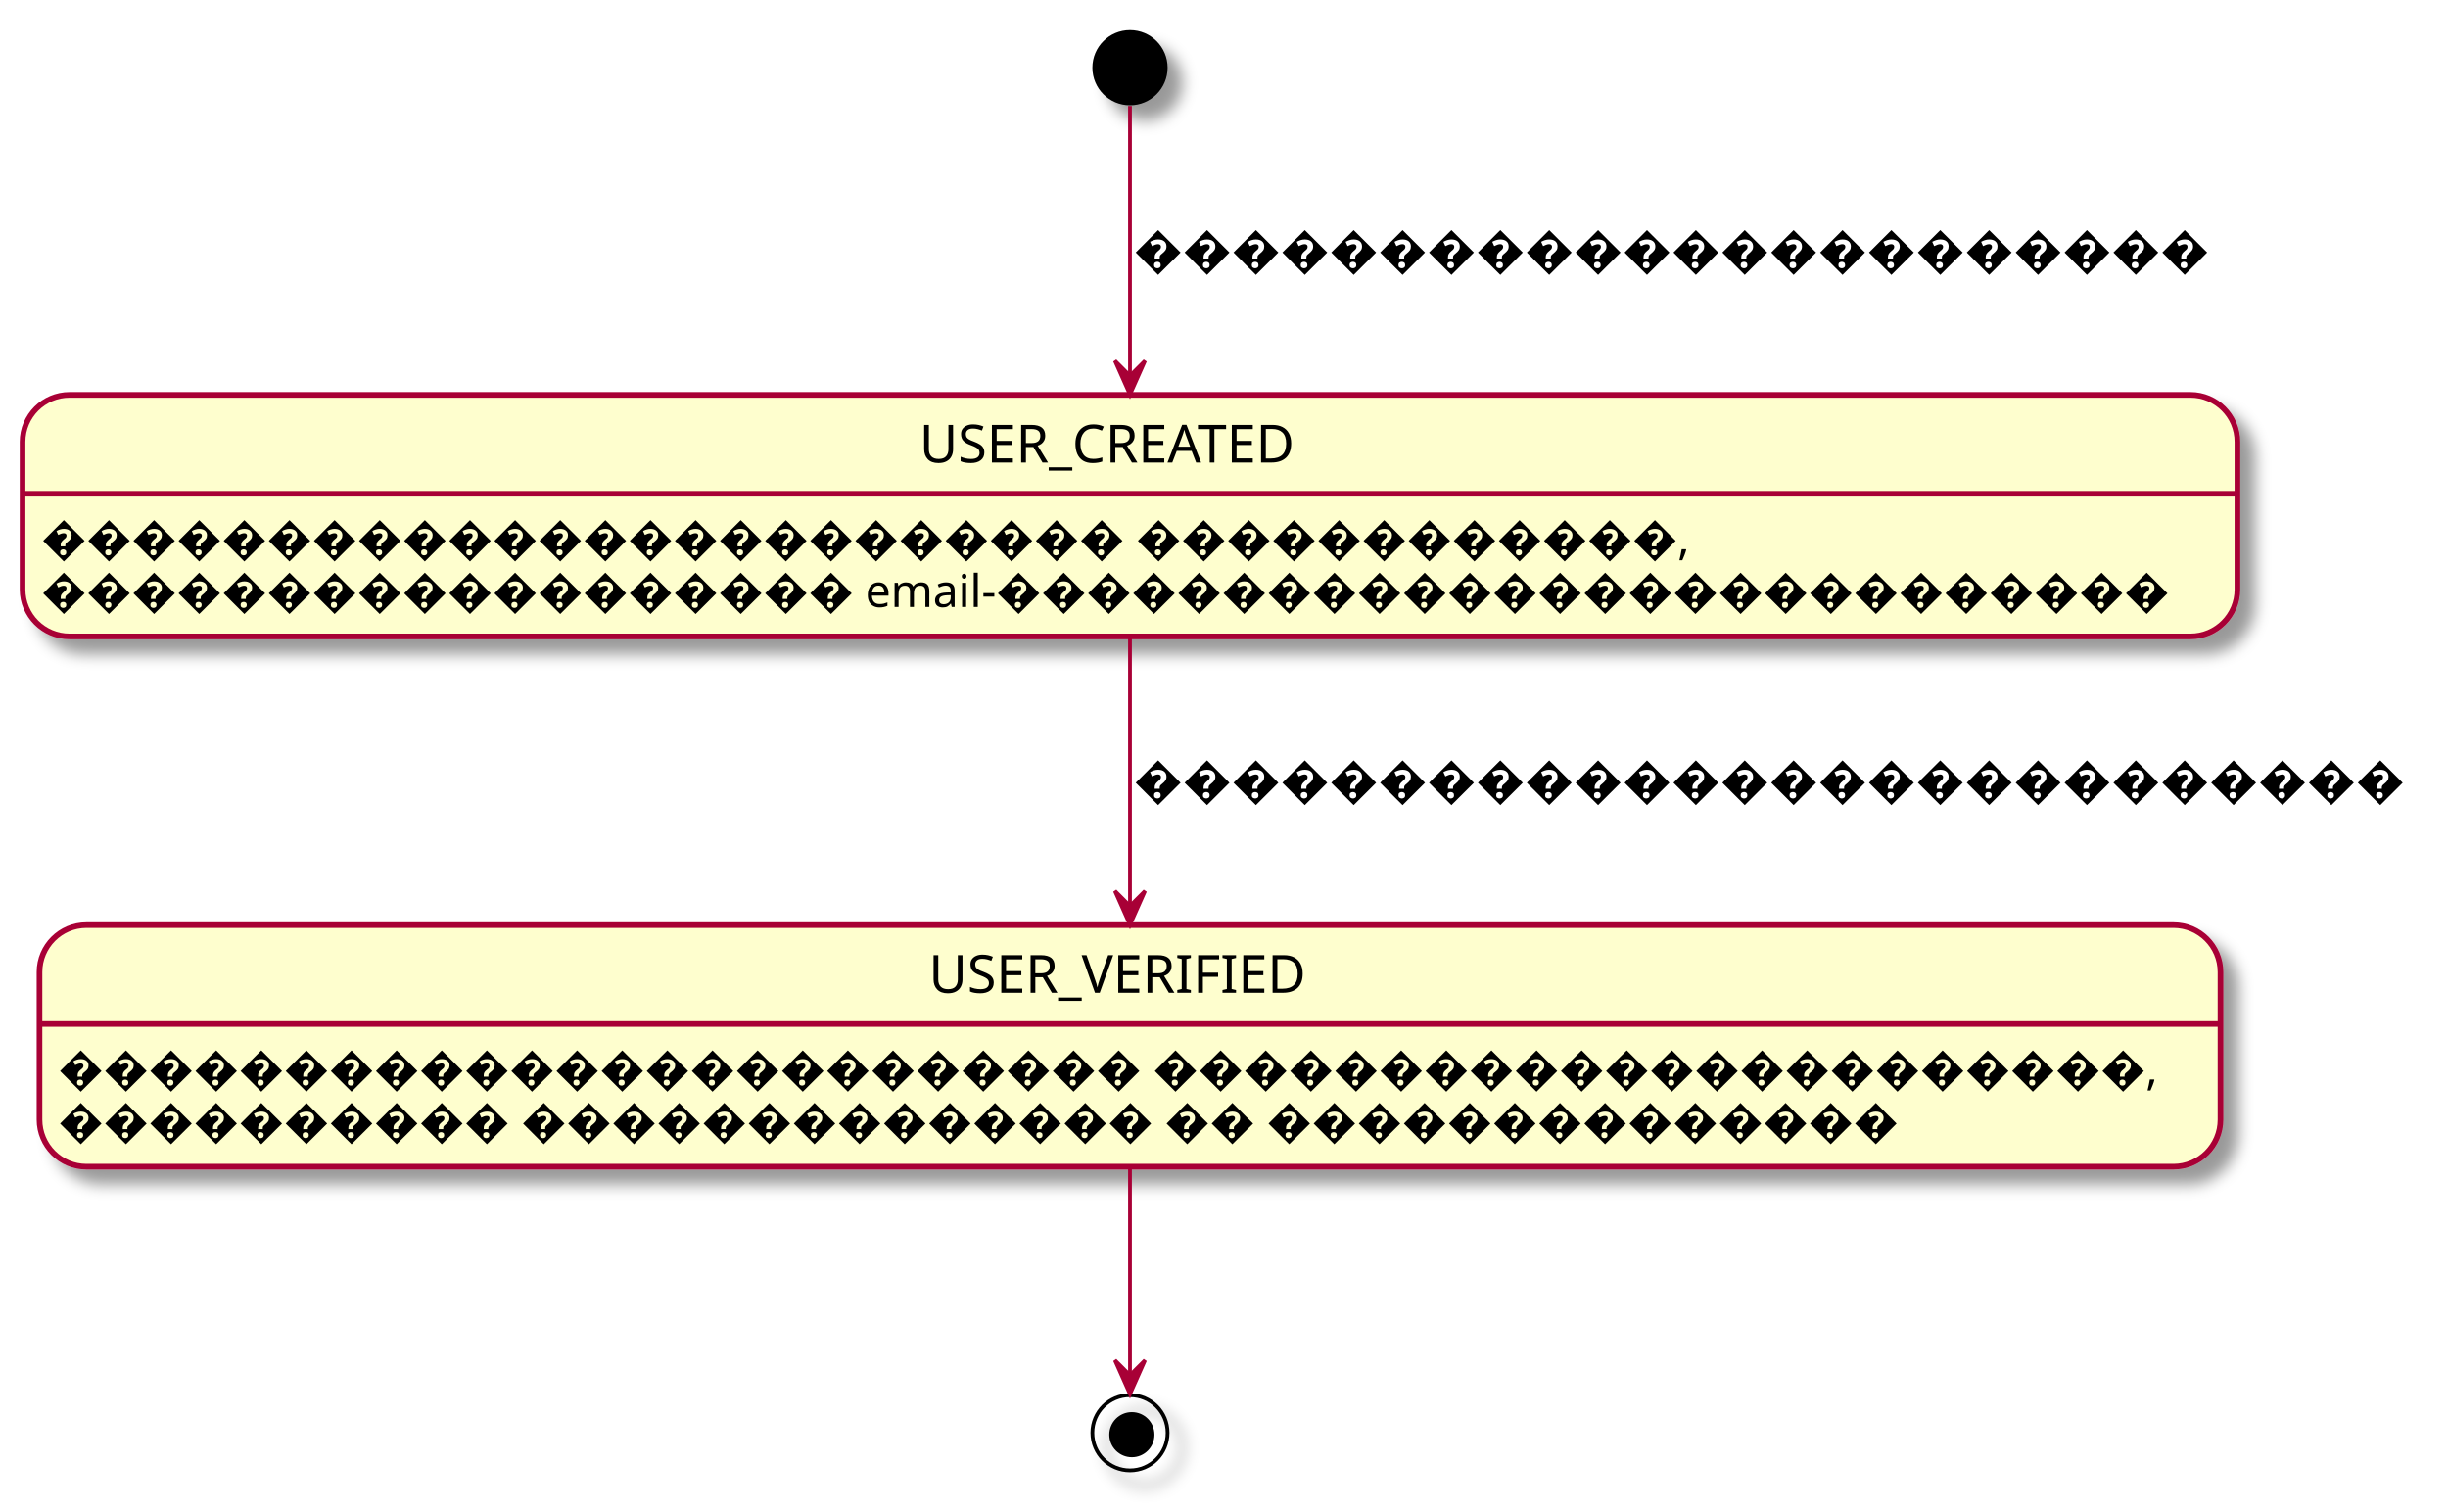
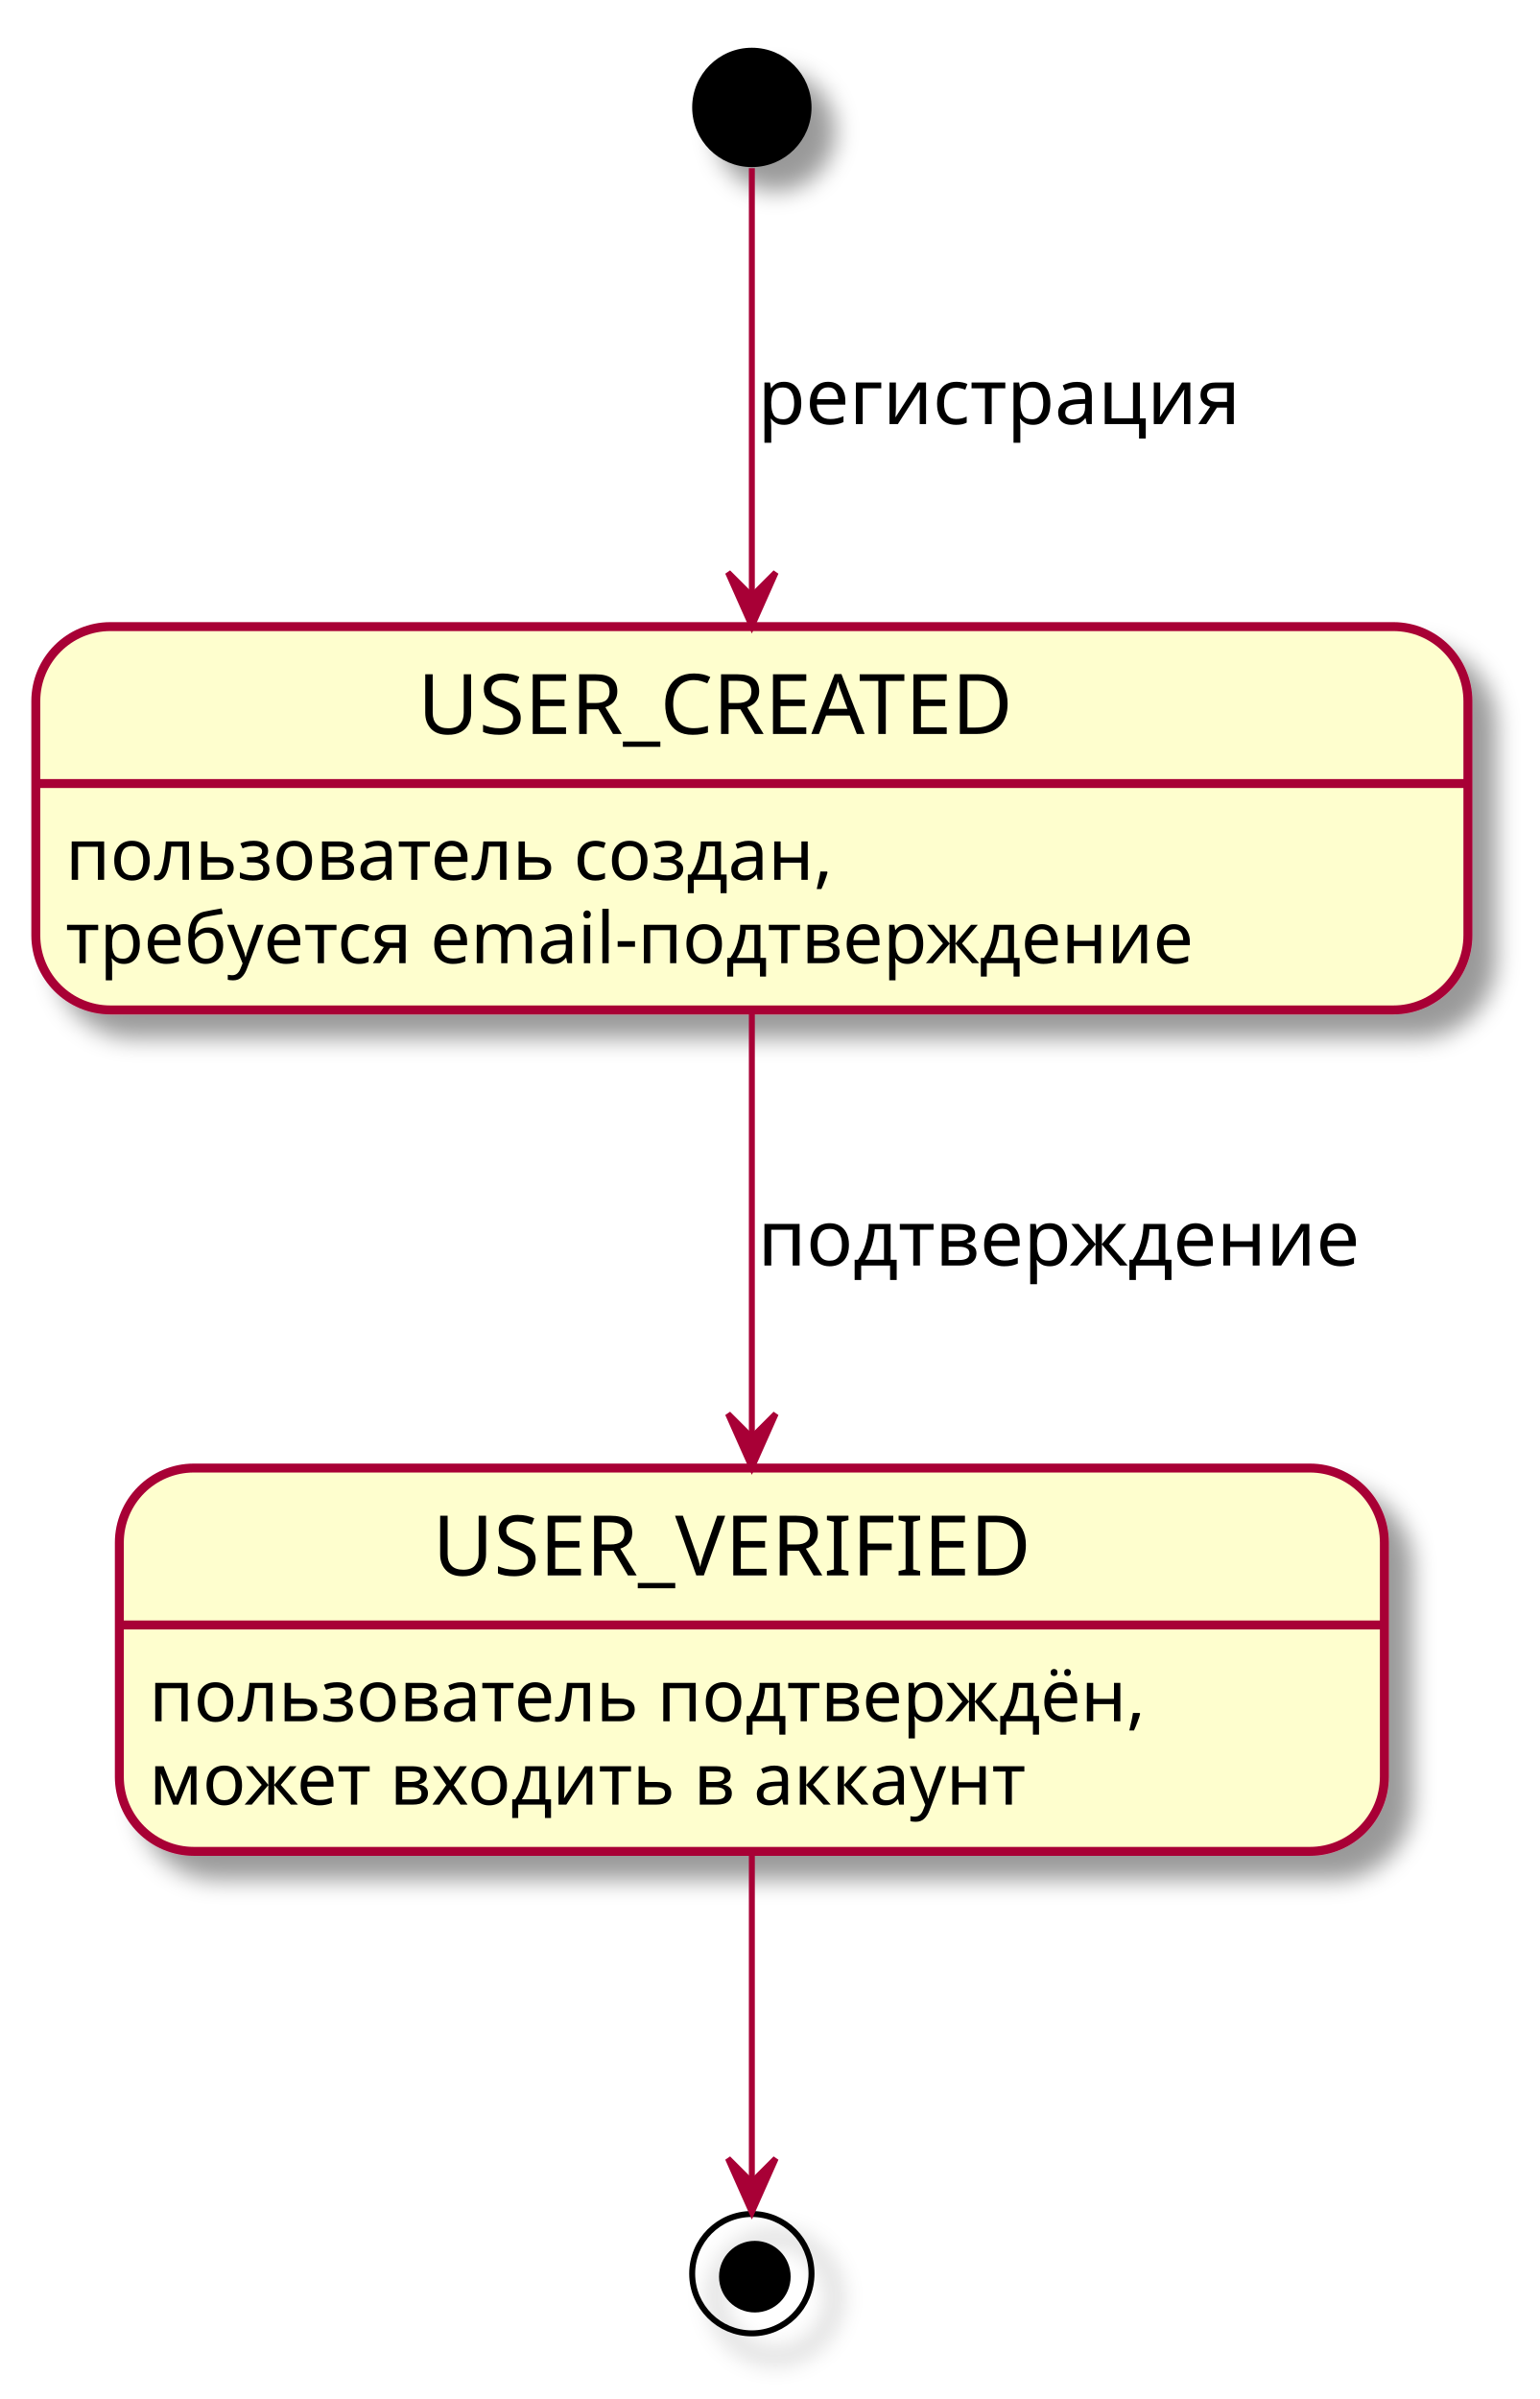
- <svg xmlns="http://www.w3.org/2000/svg" contentScriptType="application/ecmascript" contentStyleType="text/css" height="402px" preserveAspectRatio="none" style="width:651px;height:402px;" version="1.1" viewBox="0 0 651 402" width="651px" zoomAndPan="magnify">
+ <svg xmlns="http://www.w3.org/2000/svg" contentScriptType="application/ecmascript" contentStyleType="text/css" height="402px" preserveAspectRatio="none" style="width:258px;height:402px;" version="1.1" viewBox="0 0 258 402" width="258px" zoomAndPan="magnify">
  <defs>
-     <filter height="300%" id="f1uddp75df5tiy" width="300%" x="-1" y="-1">
+     <filter height="300%" id="fxatr9n84t1ep" width="300%" x="-1" y="-1">
      <feGaussianBlur result="blurOut" stdDeviation="2.0" />
      <feColorMatrix in="blurOut" result="blurOut2" type="matrix" values="0 0 0 0 0 0 0 0 0 0 0 0 0 0 0 0 0 0 .4 0" />
      <feOffset dx="4.0" dy="4.0" in="blurOut2" result="blurOut3" />
      <feBlend in="SourceGraphic" in2="blurOut3" mode="normal" />
    </filter>
  </defs>
  <g>
-     <ellipse cx="300.5" cy="18" fill="#000000" filter="url(#f1uddp75df5tiy)" rx="10" ry="10" style="stroke: none; stroke-width: 1.0;" />
-     <rect fill="#FEFECE" filter="url(#f1uddp75df5tiy)" height="64.234" rx="12.5" ry="12.5" style="stroke: #A80036; stroke-width: 1.5;" width="589" x="6" y="105" />
-     <line style="stroke: #A80036; stroke-width: 1.5;" x1="6" x2="595" y1="131.297" y2="131.297" />
-     <text fill="#000000" font-family="sans-serif" font-size="14" lengthAdjust="spacingAndGlyphs" textLength="112" x="244.5" y="122.995">USER_CREATED</text>
-     <text fill="#000000" font-family="sans-serif" font-size="12" lengthAdjust="spacingAndGlyphs" textLength="440" x="11" y="147.435">������������������������ ������������,</text>
-     <text fill="#000000" font-family="sans-serif" font-size="12" lengthAdjust="spacingAndGlyphs" textLength="569" x="11" y="161.404">������������������ email-��������������������������</text>
-     <rect fill="#FEFECE" filter="url(#f1uddp75df5tiy)" height="64.234" rx="12.5" ry="12.5" style="stroke: #A80036; stroke-width: 1.5;" width="580" x="10.5" y="246" />
-     <line style="stroke: #A80036; stroke-width: 1.5;" x1="10.5" x2="590.5" y1="272.297" y2="272.297" />
-     <text fill="#000000" font-family="sans-serif" font-size="14" lengthAdjust="spacingAndGlyphs" textLength="107" x="247" y="263.995">USER_VERIFIED</text>
-     <text fill="#000000" font-family="sans-serif" font-size="12" lengthAdjust="spacingAndGlyphs" textLength="560" x="15.5" y="288.435">������������������������ ����������������������,</text>
-     <text fill="#000000" font-family="sans-serif" font-size="12" lengthAdjust="spacingAndGlyphs" textLength="492" x="15.5" y="302.404">���������� �������������� �� ��������������</text>
-     <ellipse cx="300.5" cy="381" fill="none" filter="url(#f1uddp75df5tiy)" rx="10" ry="10" style="stroke: #000000; stroke-width: 1.0;" />
-     <ellipse cx="301" cy="381.5" fill="#000000" rx="6" ry="6" style="stroke: none; stroke-width: 1.0;" />
-     <path d="M300.5,28.18 C300.5,43.42 300.5,74.73 300.5,99.7 " fill="none" id="*start-&gt;USER_CREATED" style="stroke: #A80036; stroke-width: 1.0;" />
-     <polygon fill="#A80036" points="300.5,104.93,304.5,95.93,300.5,99.93,296.5,95.93,300.5,104.93" style="stroke: #A80036; stroke-width: 1.0;" />
-     <text fill="#000000" font-family="sans-serif" font-size="13" lengthAdjust="spacingAndGlyphs" textLength="286" x="301.5" y="71.067">����������������������</text>
-     <path d="M300.5,169.19 C300.5,190.39 300.5,218.49 300.5,240.69 " fill="none" id="USER_CREATED-&gt;USER_VERIFIED" style="stroke: #A80036; stroke-width: 1.0;" />
-     <polygon fill="#A80036" points="300.5,245.91,304.5,236.91,300.5,240.91,296.5,236.91,300.5,245.91" style="stroke: #A80036; stroke-width: 1.0;" />
-     <text fill="#000000" font-family="sans-serif" font-size="13" lengthAdjust="spacingAndGlyphs" textLength="338" x="301.5" y="212.067">��������������������������</text>
-     <path d="M300.5,310.13 C300.5,328.55 300.5,351.02 300.5,365.42 " fill="none" id="USER_VERIFIED-&gt;*end" style="stroke: #A80036; stroke-width: 1.0;" />
-     <polygon fill="#A80036" points="300.5,370.7,304.5,361.7,300.5,365.7,296.5,361.7,300.5,370.7" style="stroke: #A80036; stroke-width: 1.0;" />
+     <ellipse cx="126" cy="18" fill="#000000" filter="url(#fxatr9n84t1ep)" rx="10" ry="10" style="stroke: none; stroke-width: 1.0;" />
+     <rect fill="#FEFECE" filter="url(#fxatr9n84t1ep)" height="64.234" rx="12.5" ry="12.5" style="stroke: #A80036; stroke-width: 1.5;" width="240" x="6" y="105" />
+     <line style="stroke: #A80036; stroke-width: 1.5;" x1="6" x2="246" y1="131.297" y2="131.297" />
+     <text fill="#000000" font-family="sans-serif" font-size="14" lengthAdjust="spacingAndGlyphs" textLength="112" x="70" y="122.995">USER_CREATED</text>
+     <text fill="#000000" font-family="sans-serif" font-size="12" lengthAdjust="spacingAndGlyphs" textLength="146" x="11" y="147.435">пользователь создан,</text>
+     <text fill="#000000" font-family="sans-serif" font-size="12" lengthAdjust="spacingAndGlyphs" textLength="220" x="11" y="161.404">требуется email-подтверждение</text>
+     <rect fill="#FEFECE" filter="url(#fxatr9n84t1ep)" height="64.234" rx="12.5" ry="12.5" style="stroke: #A80036; stroke-width: 1.5;" width="212" x="20" y="246" />
+     <line style="stroke: #A80036; stroke-width: 1.5;" x1="20" x2="232" y1="272.297" y2="272.297" />
+     <text fill="#000000" font-family="sans-serif" font-size="14" lengthAdjust="spacingAndGlyphs" textLength="107" x="72.5" y="263.995">USER_VERIFIED</text>
+     <text fill="#000000" font-family="sans-serif" font-size="12" lengthAdjust="spacingAndGlyphs" textLength="192" x="25" y="288.435">пользователь подтверждён,</text>
+     <text fill="#000000" font-family="sans-serif" font-size="12" lengthAdjust="spacingAndGlyphs" textLength="171" x="25" y="302.404">может входить в аккаунт</text>
+     <ellipse cx="126" cy="381" fill="none" filter="url(#fxatr9n84t1ep)" rx="10" ry="10" style="stroke: #000000; stroke-width: 1.0;" />
+     <ellipse cx="126.5" cy="381.5" fill="#000000" rx="6" ry="6" style="stroke: none; stroke-width: 1.0;" />
+     <path d="M126,28.18 C126,43.42 126,74.73 126,99.7 " fill="none" id="*start-&gt;USER_CREATED" style="stroke: #A80036; stroke-width: 1.0;" />
+     <polygon fill="#A80036" points="126,104.93,130,95.93,126,99.93,122,95.93,126,104.93" style="stroke: #A80036; stroke-width: 1.0;" />
+     <text fill="#000000" font-family="sans-serif" font-size="13" lengthAdjust="spacingAndGlyphs" textLength="88" x="127" y="71.067">регистрация</text>
+     <path d="M126,169.19 C126,190.39 126,218.49 126,240.69 " fill="none" id="USER_CREATED-&gt;USER_VERIFIED" style="stroke: #A80036; stroke-width: 1.0;" />
+     <polygon fill="#A80036" points="126,245.91,130,236.91,126,240.91,122,236.91,126,245.91" style="stroke: #A80036; stroke-width: 1.0;" />
+     <text fill="#000000" font-family="sans-serif" font-size="13" lengthAdjust="spacingAndGlyphs" textLength="113" x="127" y="212.067">подтверждение</text>
+     <path d="M126,310.13 C126,328.55 126,351.02 126,365.42 " fill="none" id="USER_VERIFIED-&gt;*end" style="stroke: #A80036; stroke-width: 1.0;" />
+     <polygon fill="#A80036" points="126,370.7,130,361.7,126,365.7,122,361.7,126,370.7" style="stroke: #A80036; stroke-width: 1.0;" />
  </g>
</svg>
